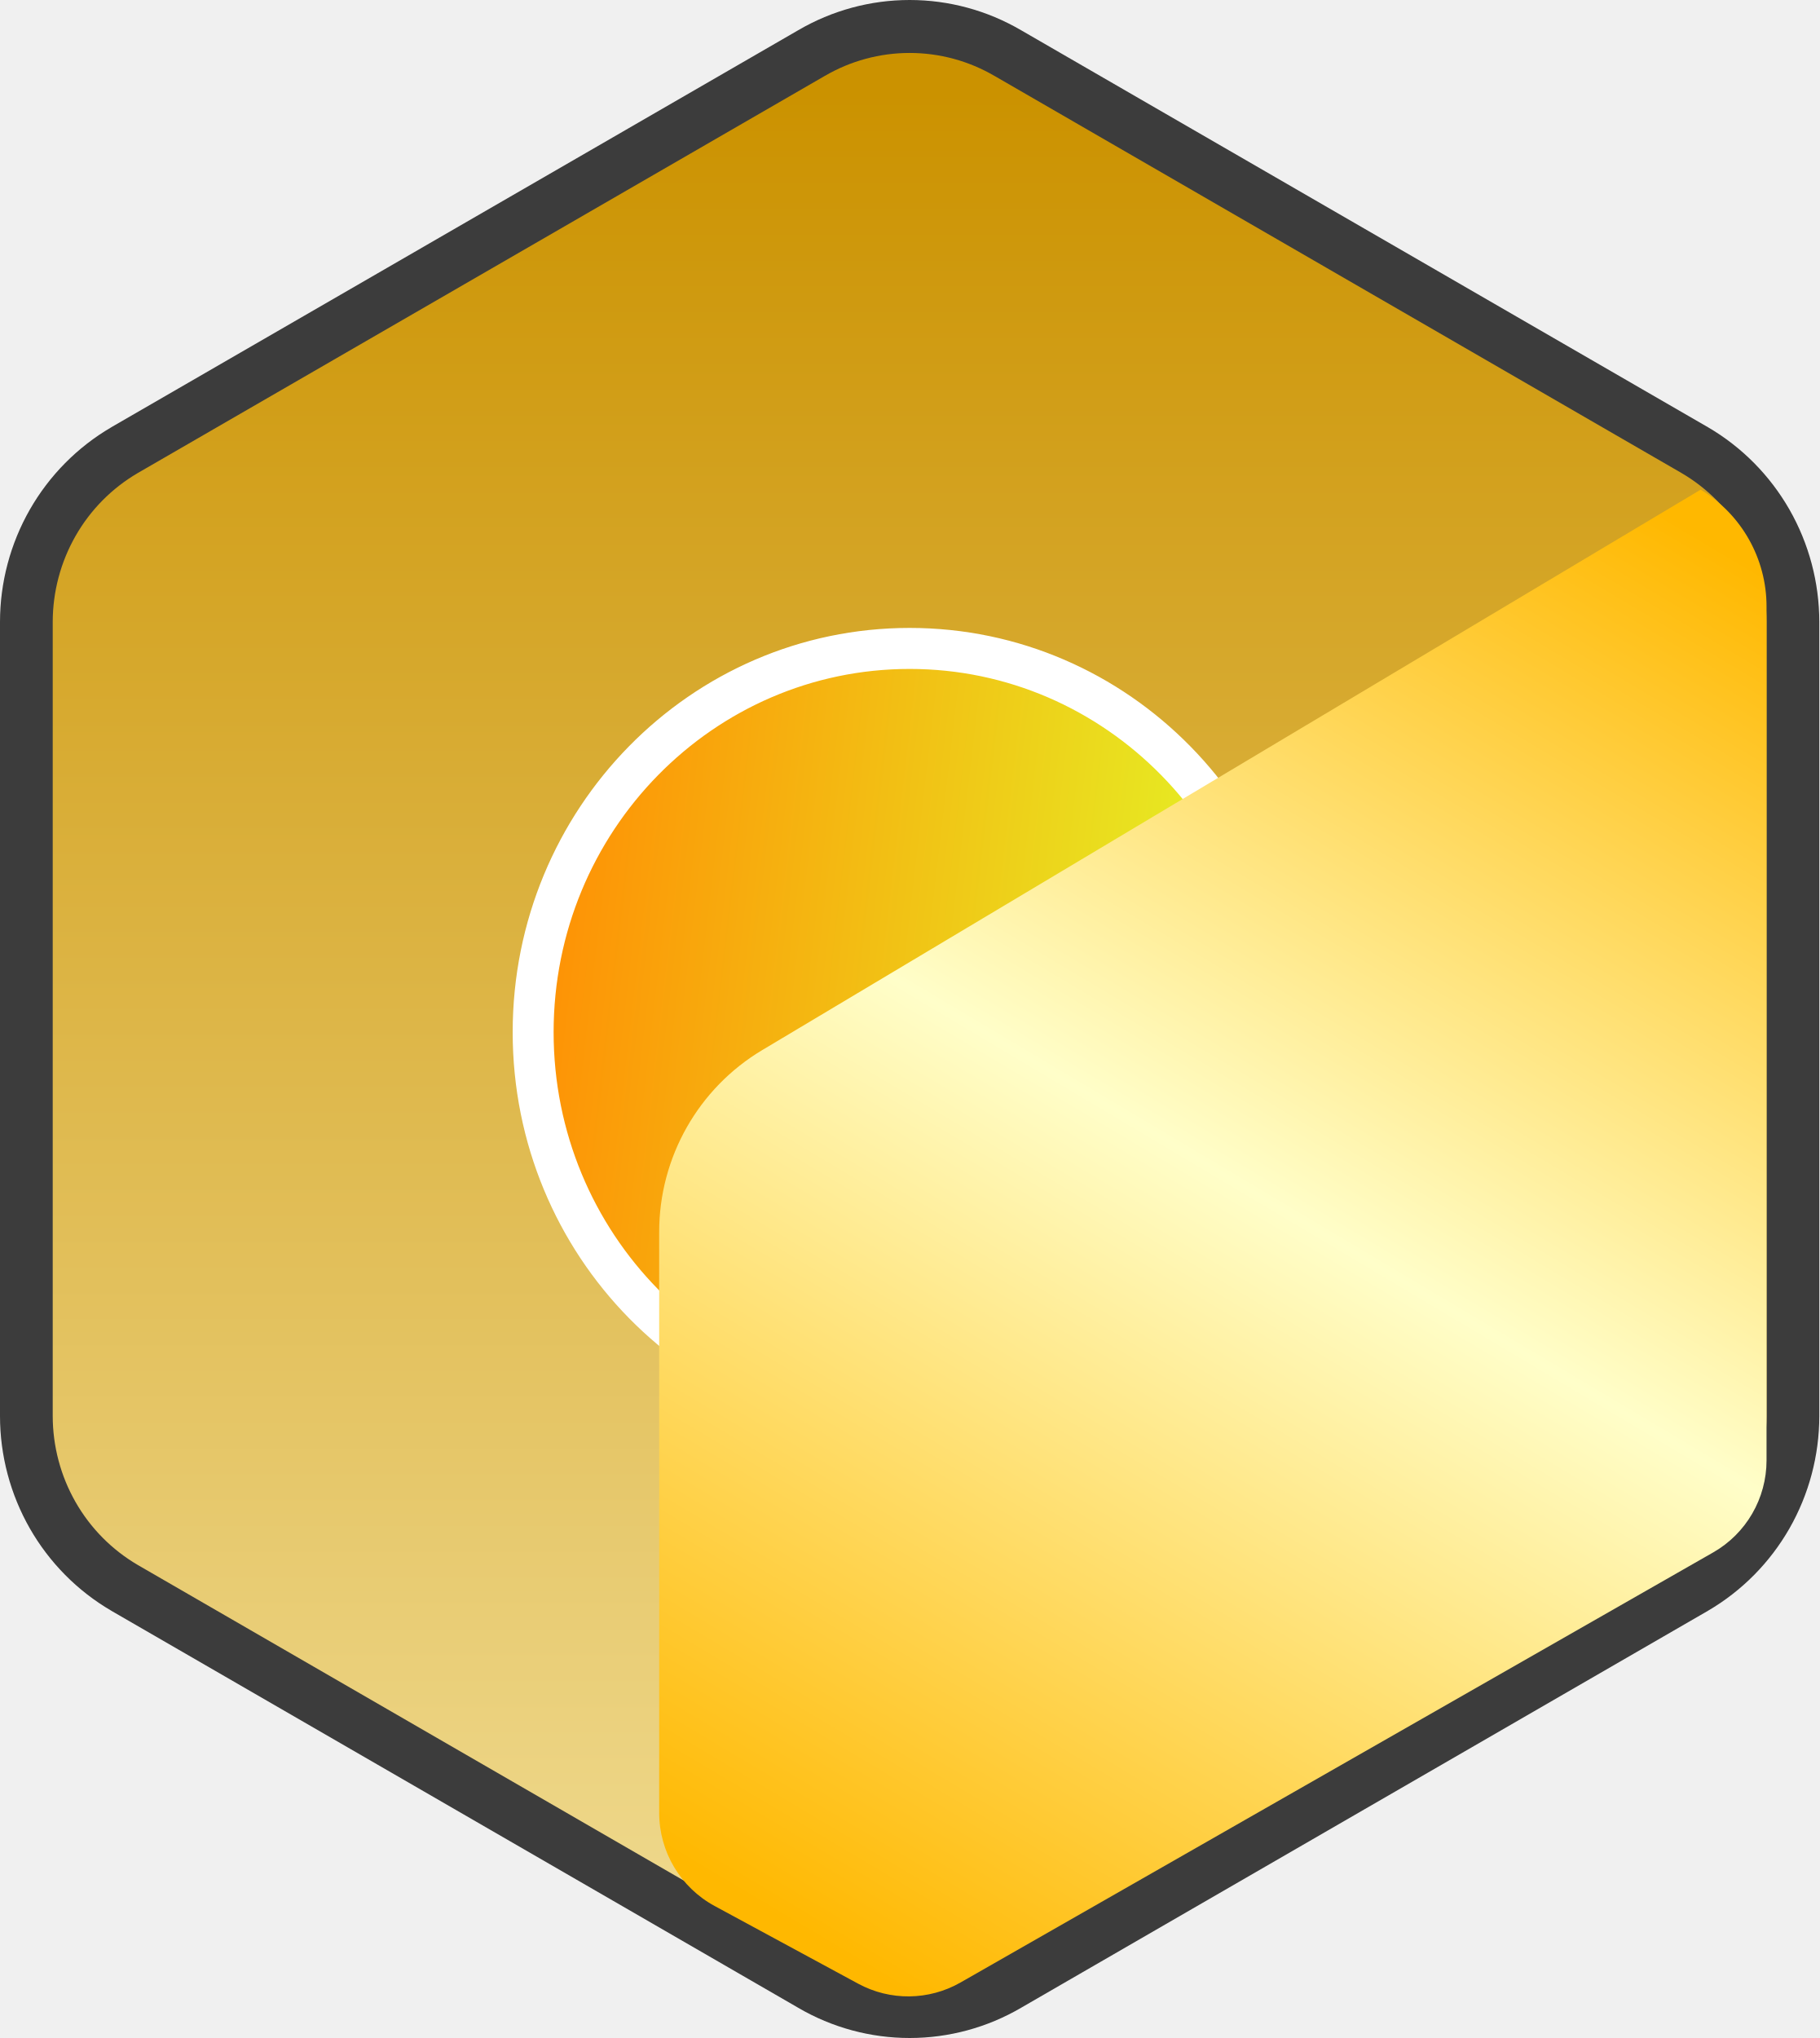
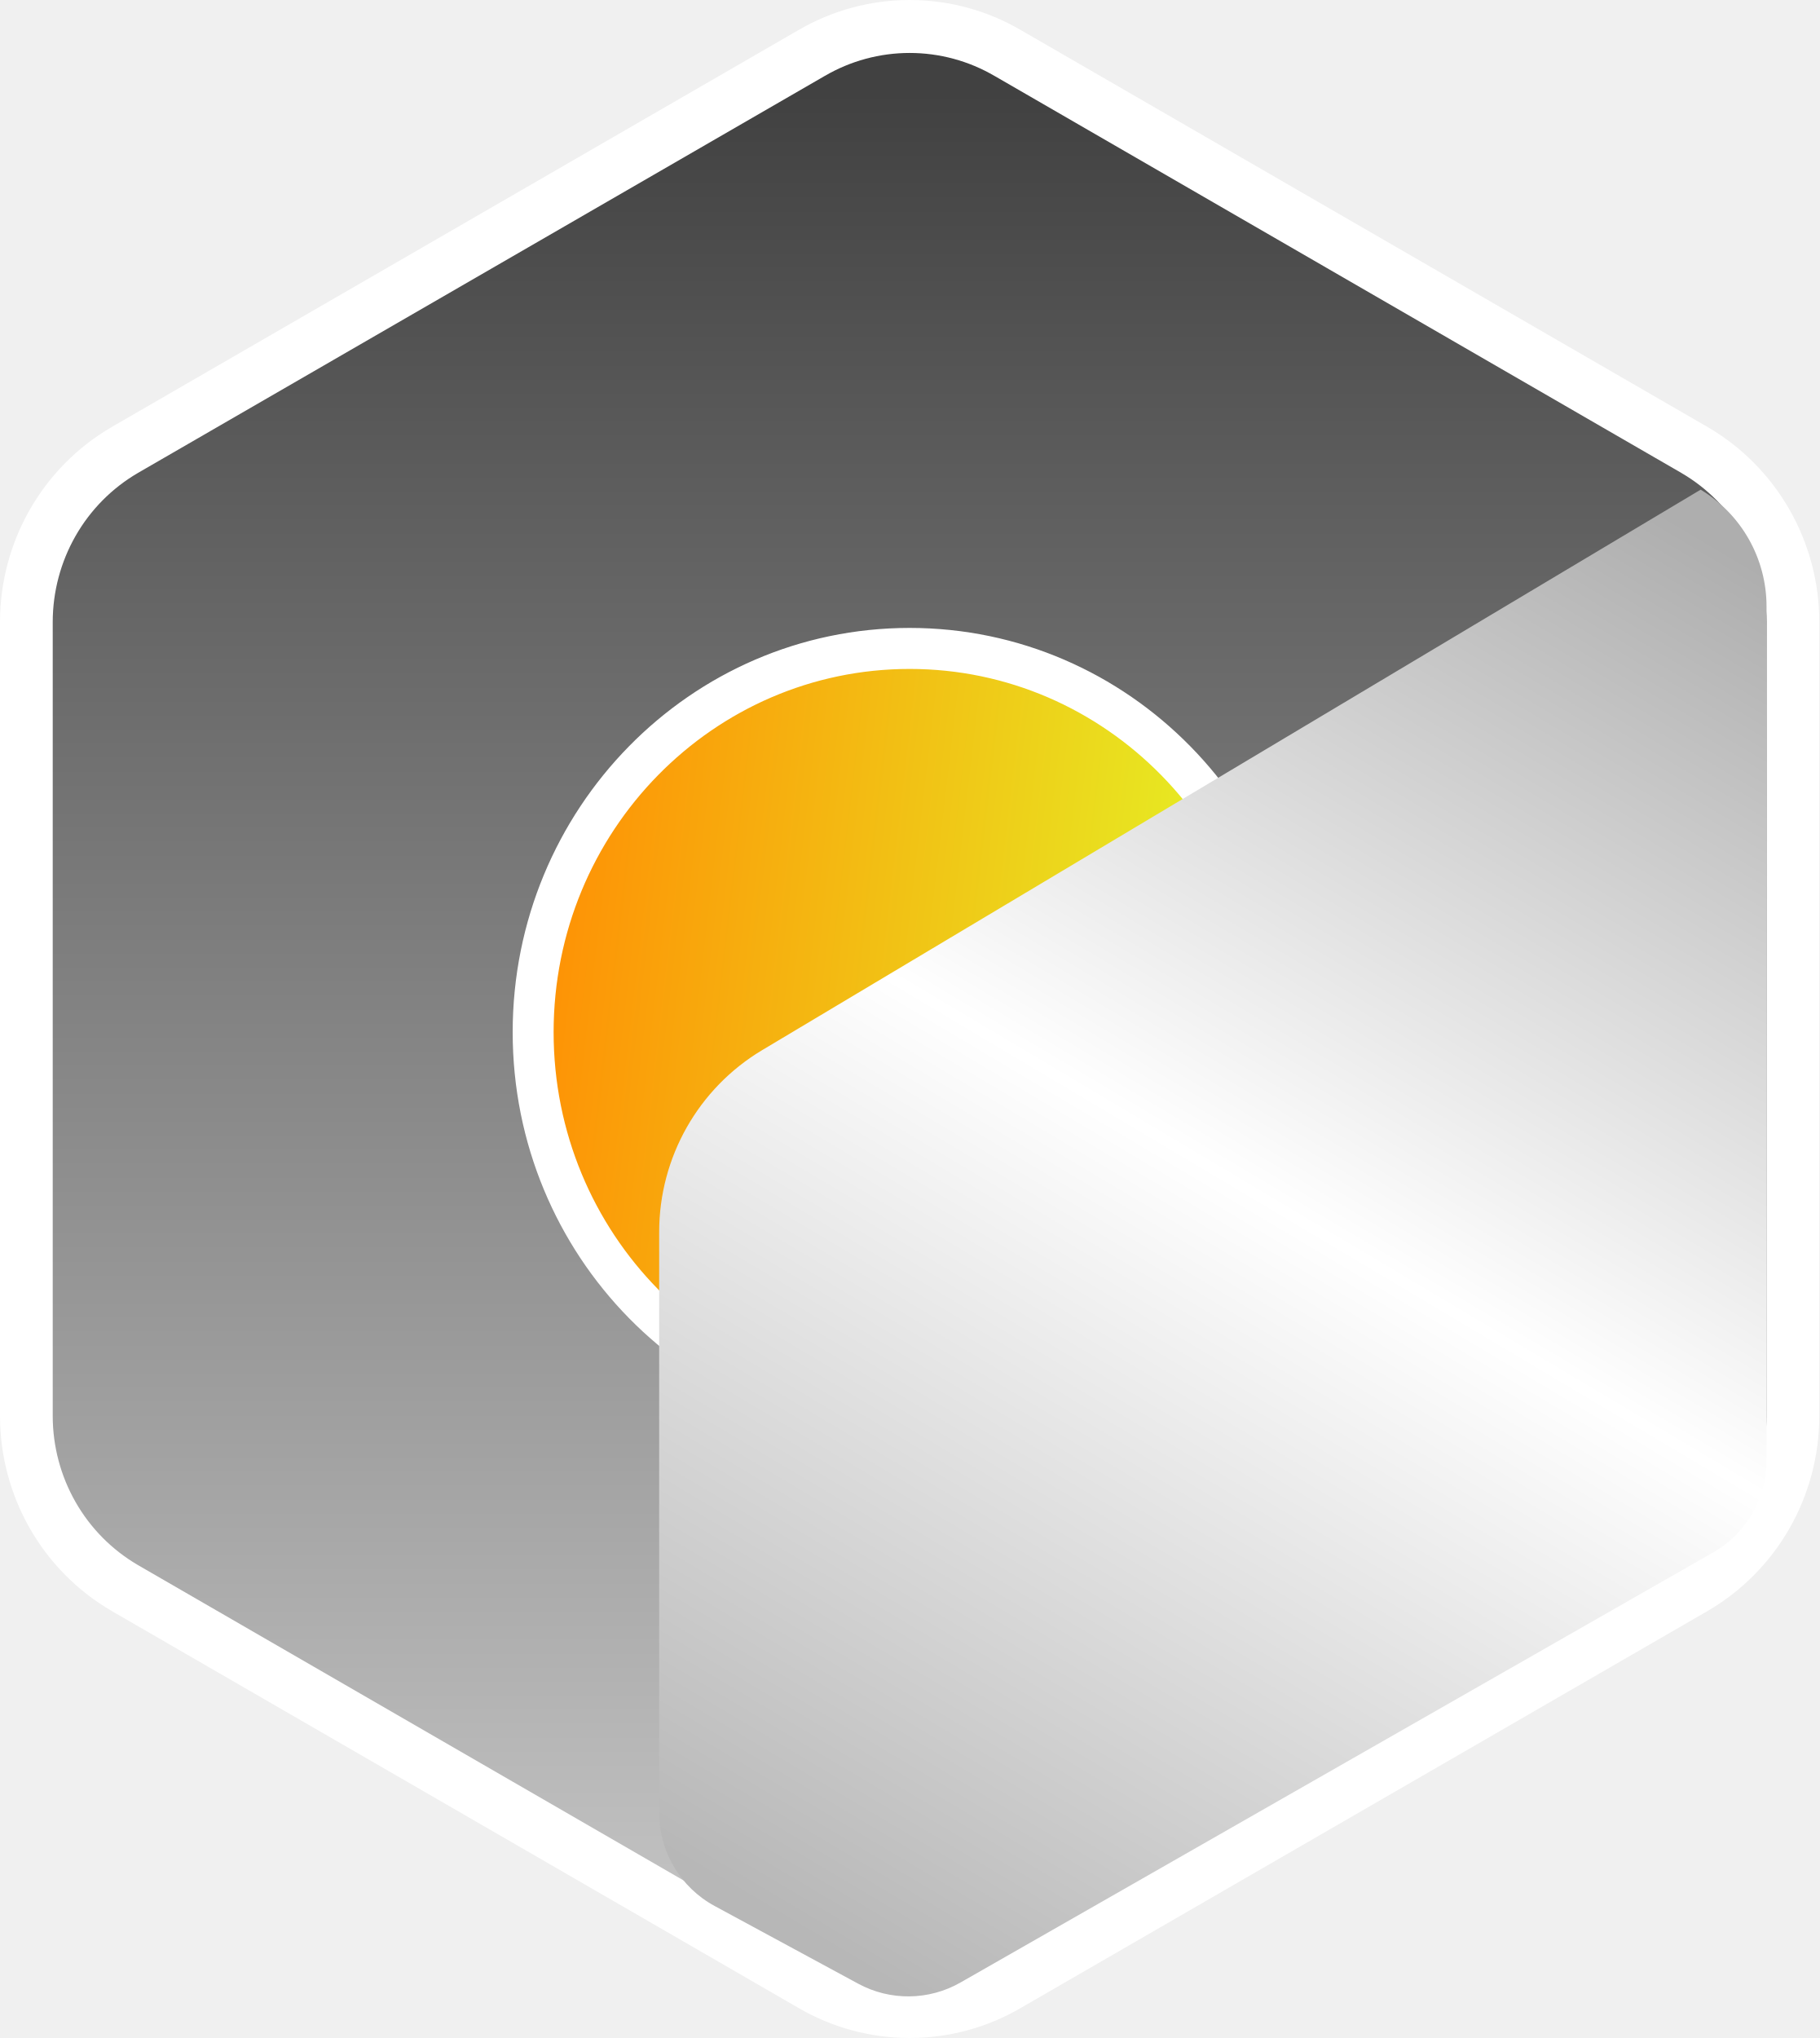
<svg xmlns="http://www.w3.org/2000/svg" width="50" height="56" viewBox="0 0 50 56" fill="none">
-   <path d="M49.625 38.912V38.912V17.089V17.089C49.624 16.071 49.359 15.072 48.855 14.191C48.351 13.309 47.627 12.577 46.754 12.068L46.753 12.067L27.874 1.156C27.873 1.156 27.873 1.156 27.873 1.156C27 0.646 26.009 0.378 25 0.378C23.991 0.378 23 0.646 22.127 1.156C22.127 1.156 22.126 1.156 22.126 1.156L3.247 12.067L3.245 12.068C2.373 12.577 1.648 13.309 1.145 14.191C0.641 15.072 0.376 16.071 0.374 17.089V17.089L0.374 38.912L0.374 38.912C0.376 39.929 0.641 40.929 1.145 41.81C1.648 42.691 2.373 43.423 3.245 43.933L3.247 43.934L22.126 54.844C22.126 54.844 22.126 54.844 22.127 54.844C23 55.354 23.991 55.623 25 55.623C26.009 55.623 27 55.354 27.873 54.844C27.873 54.844 27.873 54.844 27.874 54.844L46.753 43.934L46.754 43.933C47.627 43.423 48.351 42.691 48.855 41.81C49.359 40.929 49.624 39.929 49.625 38.912Z" fill="url(#paint0_linear_22_1442)" stroke="white" stroke-width="0.7" stroke-linecap="round" stroke-linejoin="round" />
-   <path fill-rule="evenodd" clip-rule="evenodd" d="M21.94 0.829C22.87 0.286 23.925 0 25 0C26.075 0 27.13 0.286 28.06 0.829L28.062 0.83L46.943 11.741C47.872 12.284 48.643 13.064 49.18 14.002C49.716 14.941 49.999 16.005 50 17.088V38.912C49.999 39.995 49.716 41.059 49.18 41.998C48.643 42.936 47.872 43.716 46.943 44.259L46.94 44.261L28.062 55.17L28.061 55.171C27.13 55.714 26.075 56 25 56C23.925 56 22.869 55.714 21.939 55.171L21.938 55.17L3.06 44.261L3.058 44.259C2.128 43.716 1.357 42.936 0.82 41.998C0.284 41.059 0.001 39.995 0 38.912V17.088C0.001 16.005 0.284 14.941 0.82 14.002C1.357 13.064 2.128 12.284 3.058 11.741L3.06 11.739L21.938 0.83L21.94 0.829ZM25 1.455C24.181 1.455 23.377 1.672 22.667 2.087L22.664 2.088L3.786 12.998L3.785 12.999C3.077 13.413 2.487 14.008 2.077 14.726C1.667 15.444 1.45 16.259 1.449 17.089V38.911C1.45 39.741 1.667 40.556 2.077 41.274C2.487 41.992 3.077 42.587 3.785 43.001L3.786 43.002L22.667 53.913C23.377 54.328 24.181 54.545 25 54.545C25.819 54.545 26.623 54.328 27.333 53.913L27.336 53.912L46.214 43.002L46.215 43.001C46.923 42.587 47.513 41.992 47.923 41.274C48.333 40.556 48.55 39.741 48.551 38.911V17.089C48.55 16.259 48.333 15.444 47.923 14.726C47.513 14.008 46.923 13.413 46.215 12.999L46.214 12.998L27.336 2.088L27.333 2.087C26.623 1.672 25.819 1.455 25 1.455Z" fill="#3C3C3C" />
-   <path d="M35.71 28.363C35.71 34.388 30.915 39.272 25 39.272C19.085 39.272 14.29 34.388 14.29 28.363C14.29 22.338 19.085 17.454 25 17.454C30.915 17.454 35.71 22.338 35.71 28.363Z" fill="url(#paint1_linear_22_1442)" />
+   <path d="M49.625 38.912V38.912V17.089V17.089C49.624 16.071 49.359 15.072 48.855 14.191C48.351 13.309 47.627 12.577 46.754 12.068L46.753 12.067L27.874 1.156C27.873 1.156 27.873 1.156 27.873 1.156C27 0.646 26.009 0.378 25 0.378C23.991 0.378 23 0.646 22.127 1.156C22.127 1.156 22.126 1.156 22.126 1.156L3.247 12.067L3.245 12.068C2.373 12.577 1.648 13.309 1.145 14.191C0.641 15.072 0.376 16.071 0.374 17.089V17.089L0.374 38.912L0.374 38.912C0.376 39.929 0.641 40.929 1.145 41.81C1.648 42.691 2.373 43.423 3.245 43.933L3.247 43.934L22.126 54.844C22.126 54.844 22.126 54.844 22.127 54.844C23 55.354 23.991 55.623 25 55.623C26.009 55.623 27 55.354 27.873 54.844C27.873 54.844 27.873 54.844 27.874 54.844L46.753 43.934L46.754 43.933C47.627 43.423 48.351 42.691 48.855 41.81C49.359 40.929 49.624 39.929 49.625 38.912Z" fill="url(#paint0_linear_7_5152)" stroke="white" stroke-width="0.7" stroke-linecap="round" stroke-linejoin="round" />
+   <path fill-rule="evenodd" clip-rule="evenodd" d="M21.94 0.829C22.87 0.286 23.925 0 25 0C26.075 0 27.13 0.286 28.06 0.829C28.061 0.829 28.061 0.829 28.062 0.83L46.943 11.741C47.872 12.284 48.643 13.064 49.18 14.002C49.716 14.941 49.999 16.005 50 17.088V38.912C49.999 39.995 49.716 41.059 49.18 41.998C48.643 42.936 47.872 43.716 46.943 44.259L46.94 44.261L28.062 55.17C28.061 55.171 28.061 55.171 28.061 55.171C27.13 55.714 26.075 56 25 56C23.925 56 22.869 55.714 21.939 55.171C21.939 55.171 21.939 55.171 21.938 55.17L3.06 44.261L3.058 44.259C2.128 43.716 1.357 42.936 0.82 41.998C0.284 41.059 0.001 39.995 0 38.912V17.088C0.001 16.005 0.284 14.941 0.82 14.002C1.357 13.064 2.128 12.284 3.058 11.741L3.06 11.739L21.938 0.83C21.939 0.829 21.939 0.829 21.94 0.829ZM25 1.455C24.181 1.455 23.377 1.672 22.667 2.087L22.664 2.088L3.786 12.998C3.786 12.998 3.785 12.999 3.785 12.999C3.077 13.413 2.487 14.008 2.077 14.726C1.667 15.444 1.45 16.259 1.449 17.089V38.911C1.45 39.741 1.667 40.556 2.077 41.274C2.487 41.992 3.077 42.587 3.785 43.001C3.785 43.001 3.786 43.002 3.786 43.002L22.667 53.913C23.377 54.328 24.181 54.545 25 54.545C25.819 54.545 26.623 54.328 27.333 53.913L27.336 53.912L46.214 43.002C46.214 43.002 46.215 43.001 46.215 43.001C46.923 42.587 47.513 41.992 47.923 41.274C48.333 40.556 48.55 39.741 48.551 38.911V17.089C48.55 16.259 48.333 15.444 47.923 14.726C47.513 14.008 46.923 13.413 46.215 12.999C46.215 12.999 46.214 12.998 46.214 12.998L27.336 2.088L27.333 2.087C26.623 1.672 25.819 1.455 25 1.455Z" fill="white" />
+   <path d="M35.71 28.363C35.71 34.388 30.915 39.272 25 39.272C19.085 39.272 14.29 34.388 14.29 28.363C14.29 22.338 19.085 17.454 25 17.454C30.915 17.454 35.71 22.338 35.71 28.363Z" fill="url(#paint1_linear_7_5152)" />
  <path d="M34.885 28.363C34.885 33.943 30.448 38.445 25 38.445C19.552 38.445 15.115 33.943 15.115 28.363C15.115 22.783 19.552 18.281 25 18.281C30.448 18.281 34.885 22.783 34.885 28.363ZM25 39.372C30.972 39.372 35.81 34.442 35.81 28.363C35.81 22.285 30.972 17.354 25 17.354C19.028 17.354 14.19 22.285 14.19 28.363C14.19 34.442 19.028 39.372 25 39.372Z" fill="white" stroke="white" stroke-width="0.2" />
-   <path d="M18.116 33.855C18.116 31.803 19.192 29.903 20.949 28.854L46.739 13.455C47.863 14.132 48.55 15.351 48.55 16.666V40.127C48.55 41.173 47.991 42.138 47.086 42.656L26.396 54.476C25.527 54.972 24.465 54.984 23.586 54.508L19.639 52.372C18.701 51.864 18.116 50.881 18.116 49.811V33.855Z" fill="url(#paint2_linear_22_1442)" />
+   <path d="M18.116 33.855C18.116 31.803 19.192 29.903 20.949 28.854L46.739 13.455C47.863 14.132 48.55 15.351 48.55 16.666V40.127C48.55 41.173 47.991 42.138 47.086 42.656L26.396 54.476C25.527 54.972 24.465 54.984 23.586 54.508L19.639 52.372C18.701 51.864 18.116 50.881 18.116 49.811V33.855Z" fill="url(#paint2_linear_7_5152)" />
  <defs>
-     <linearGradient id="paint0_linear_22_1442" x1="25" y1="75.637" x2="25" y2="2.546" gradientUnits="userSpaceOnUse">
-       <stop stop-color="#FFF9CD" />
-       <stop offset="1" stop-color="#CB9200" />
+     <linearGradient id="paint0_linear_7_5152" x1="25" y1="75.637" x2="25" y2="2.546" gradientUnits="userSpaceOnUse">
+       <stop stop-color="white" />
+       <stop offset="1" stop-color="#414141" />
    </linearGradient>
-     <linearGradient id="paint1_linear_22_1442" x1="14.29" y1="26.181" x2="36.364" y2="28.761" gradientUnits="userSpaceOnUse">
+     <linearGradient id="paint1_linear_7_5152" x1="14.29" y1="26.181" x2="36.364" y2="28.761" gradientUnits="userSpaceOnUse">
      <stop stop-color="#FF8E04" />
      <stop offset="1" stop-color="#E1FF29" />
    </linearGradient>
-     <linearGradient id="paint2_linear_22_1442" x1="47.101" y1="14.91" x2="23.775" y2="54.116" gradientUnits="userSpaceOnUse">
-       <stop stop-color="#FFB800" />
-       <stop offset="0.478" stop-color="#FFFEC9" />
-       <stop offset="1" stop-color="#FFB800" />
+     <linearGradient id="paint2_linear_7_5152" x1="47.101" y1="14.91" x2="23.775" y2="54.116" gradientUnits="userSpaceOnUse">
+       <stop stop-color="#AEAEAE" />
+       <stop offset="0.478" stop-color="white" />
+       <stop offset="1" stop-color="#B7B7B7" />
    </linearGradient>
  </defs>
</svg>
